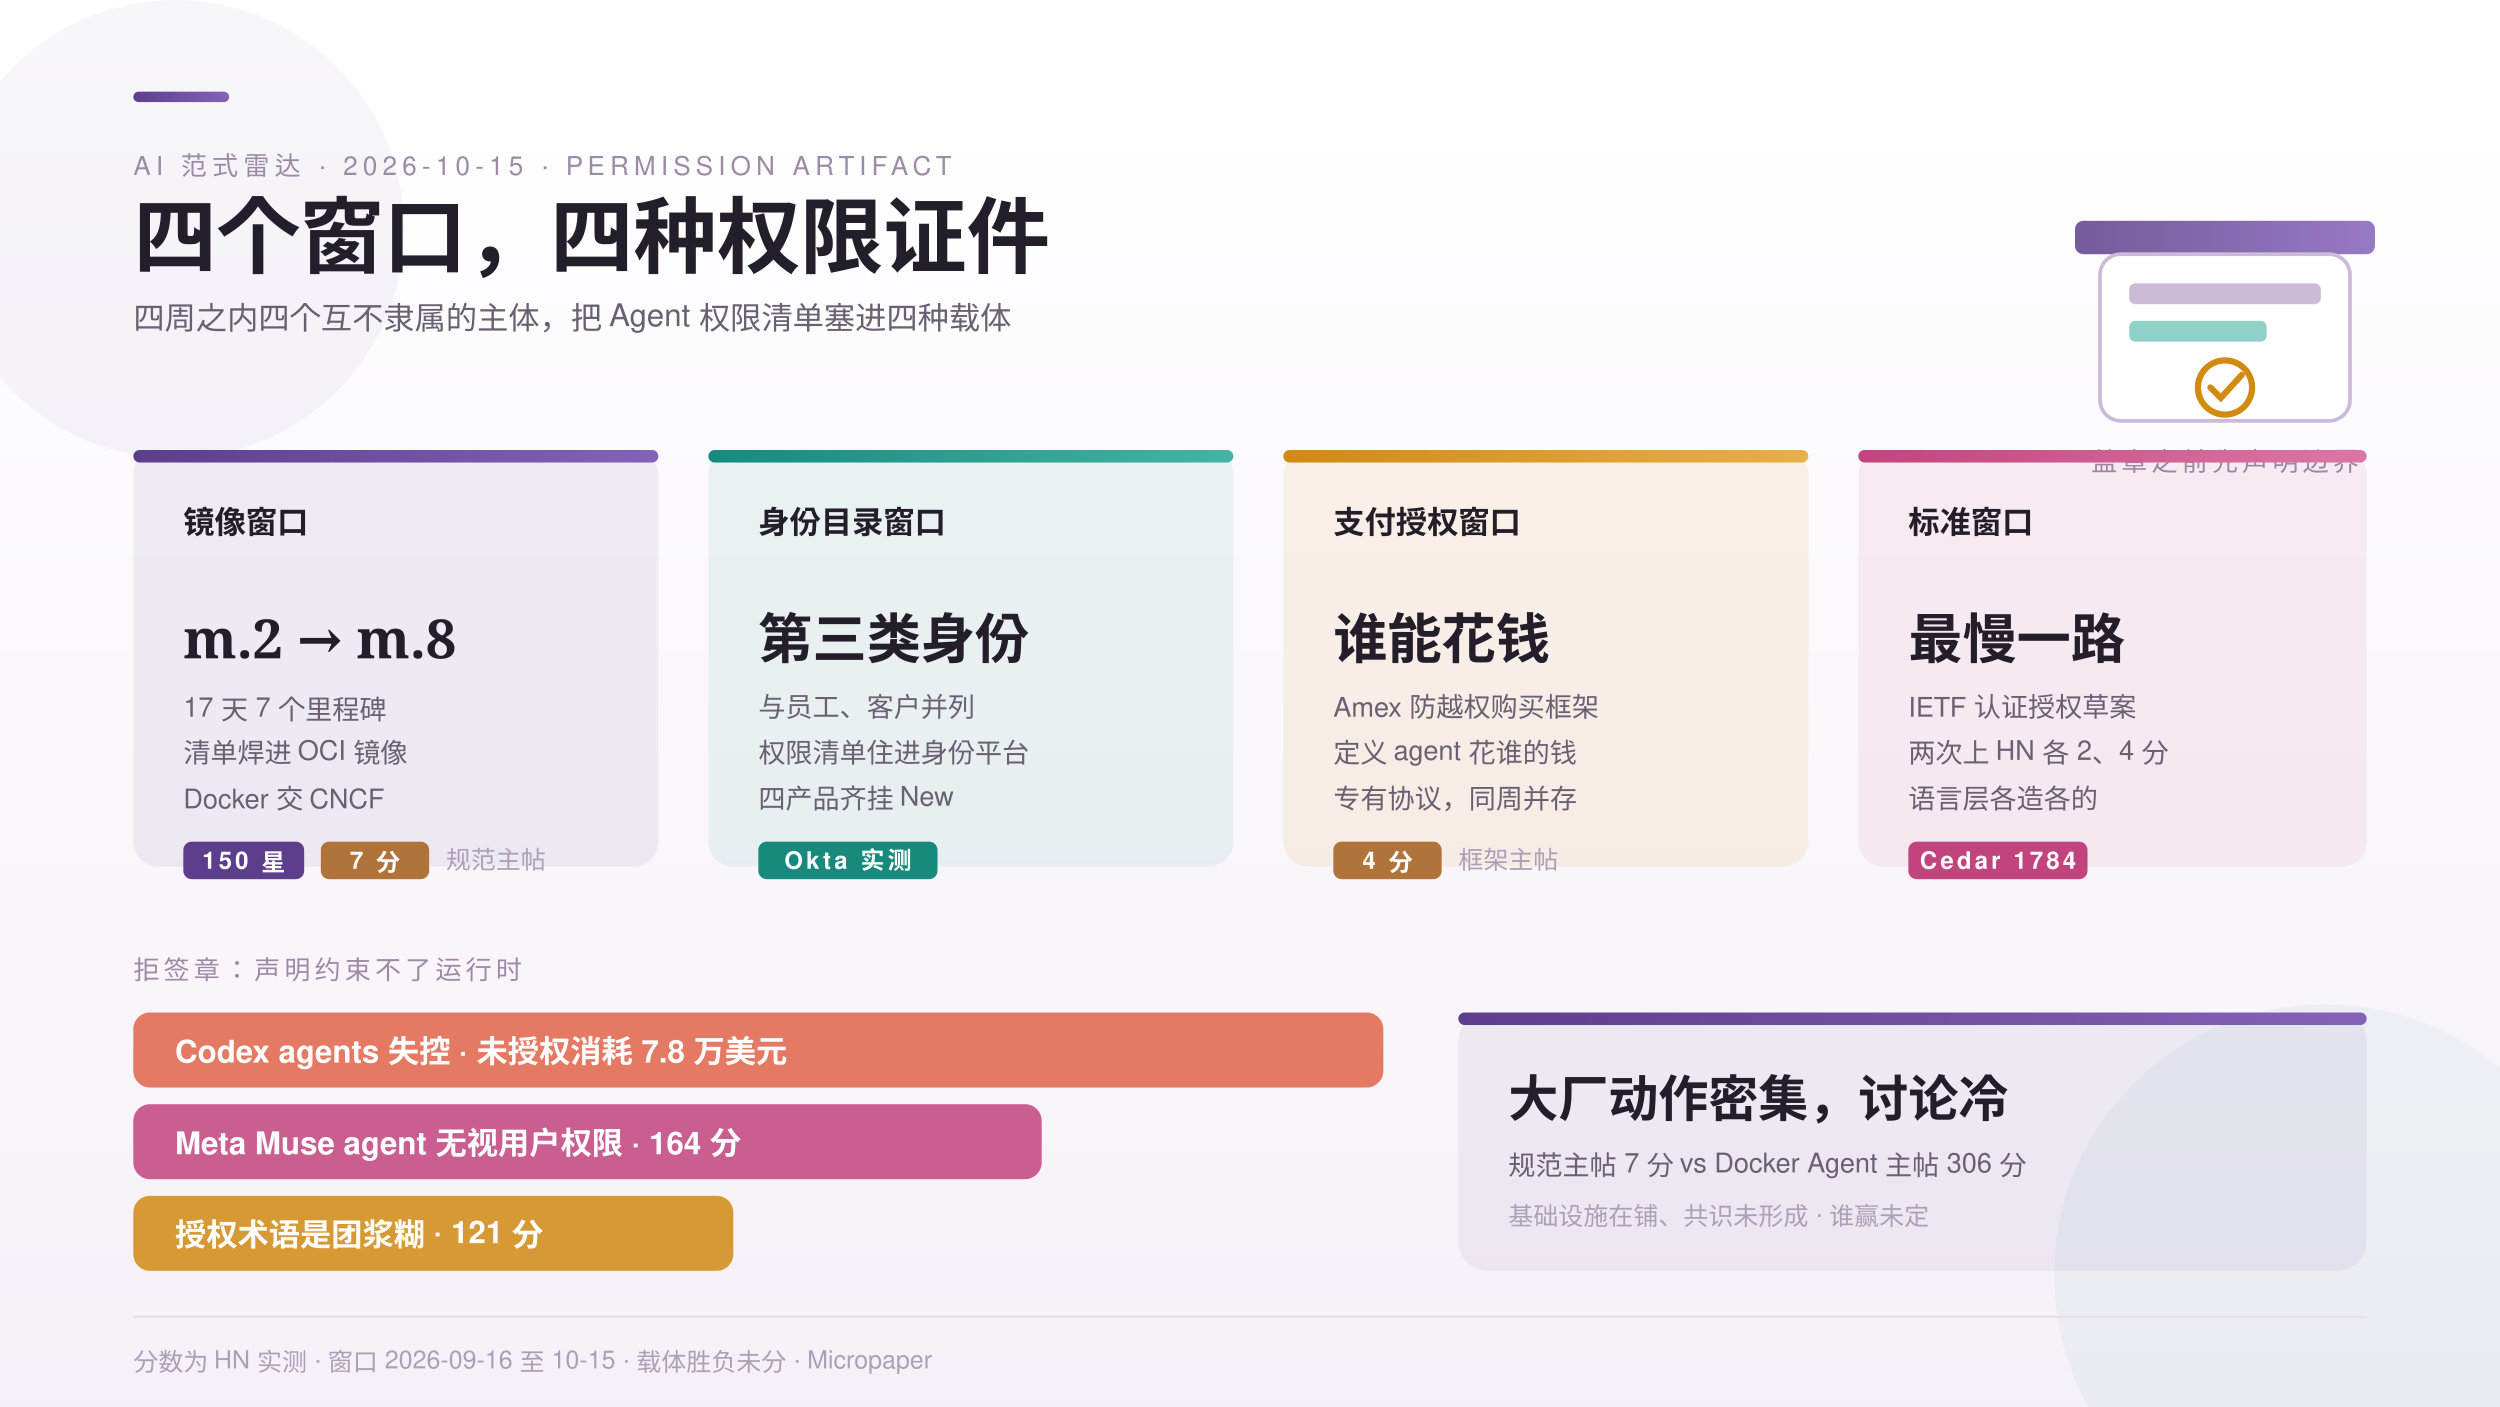
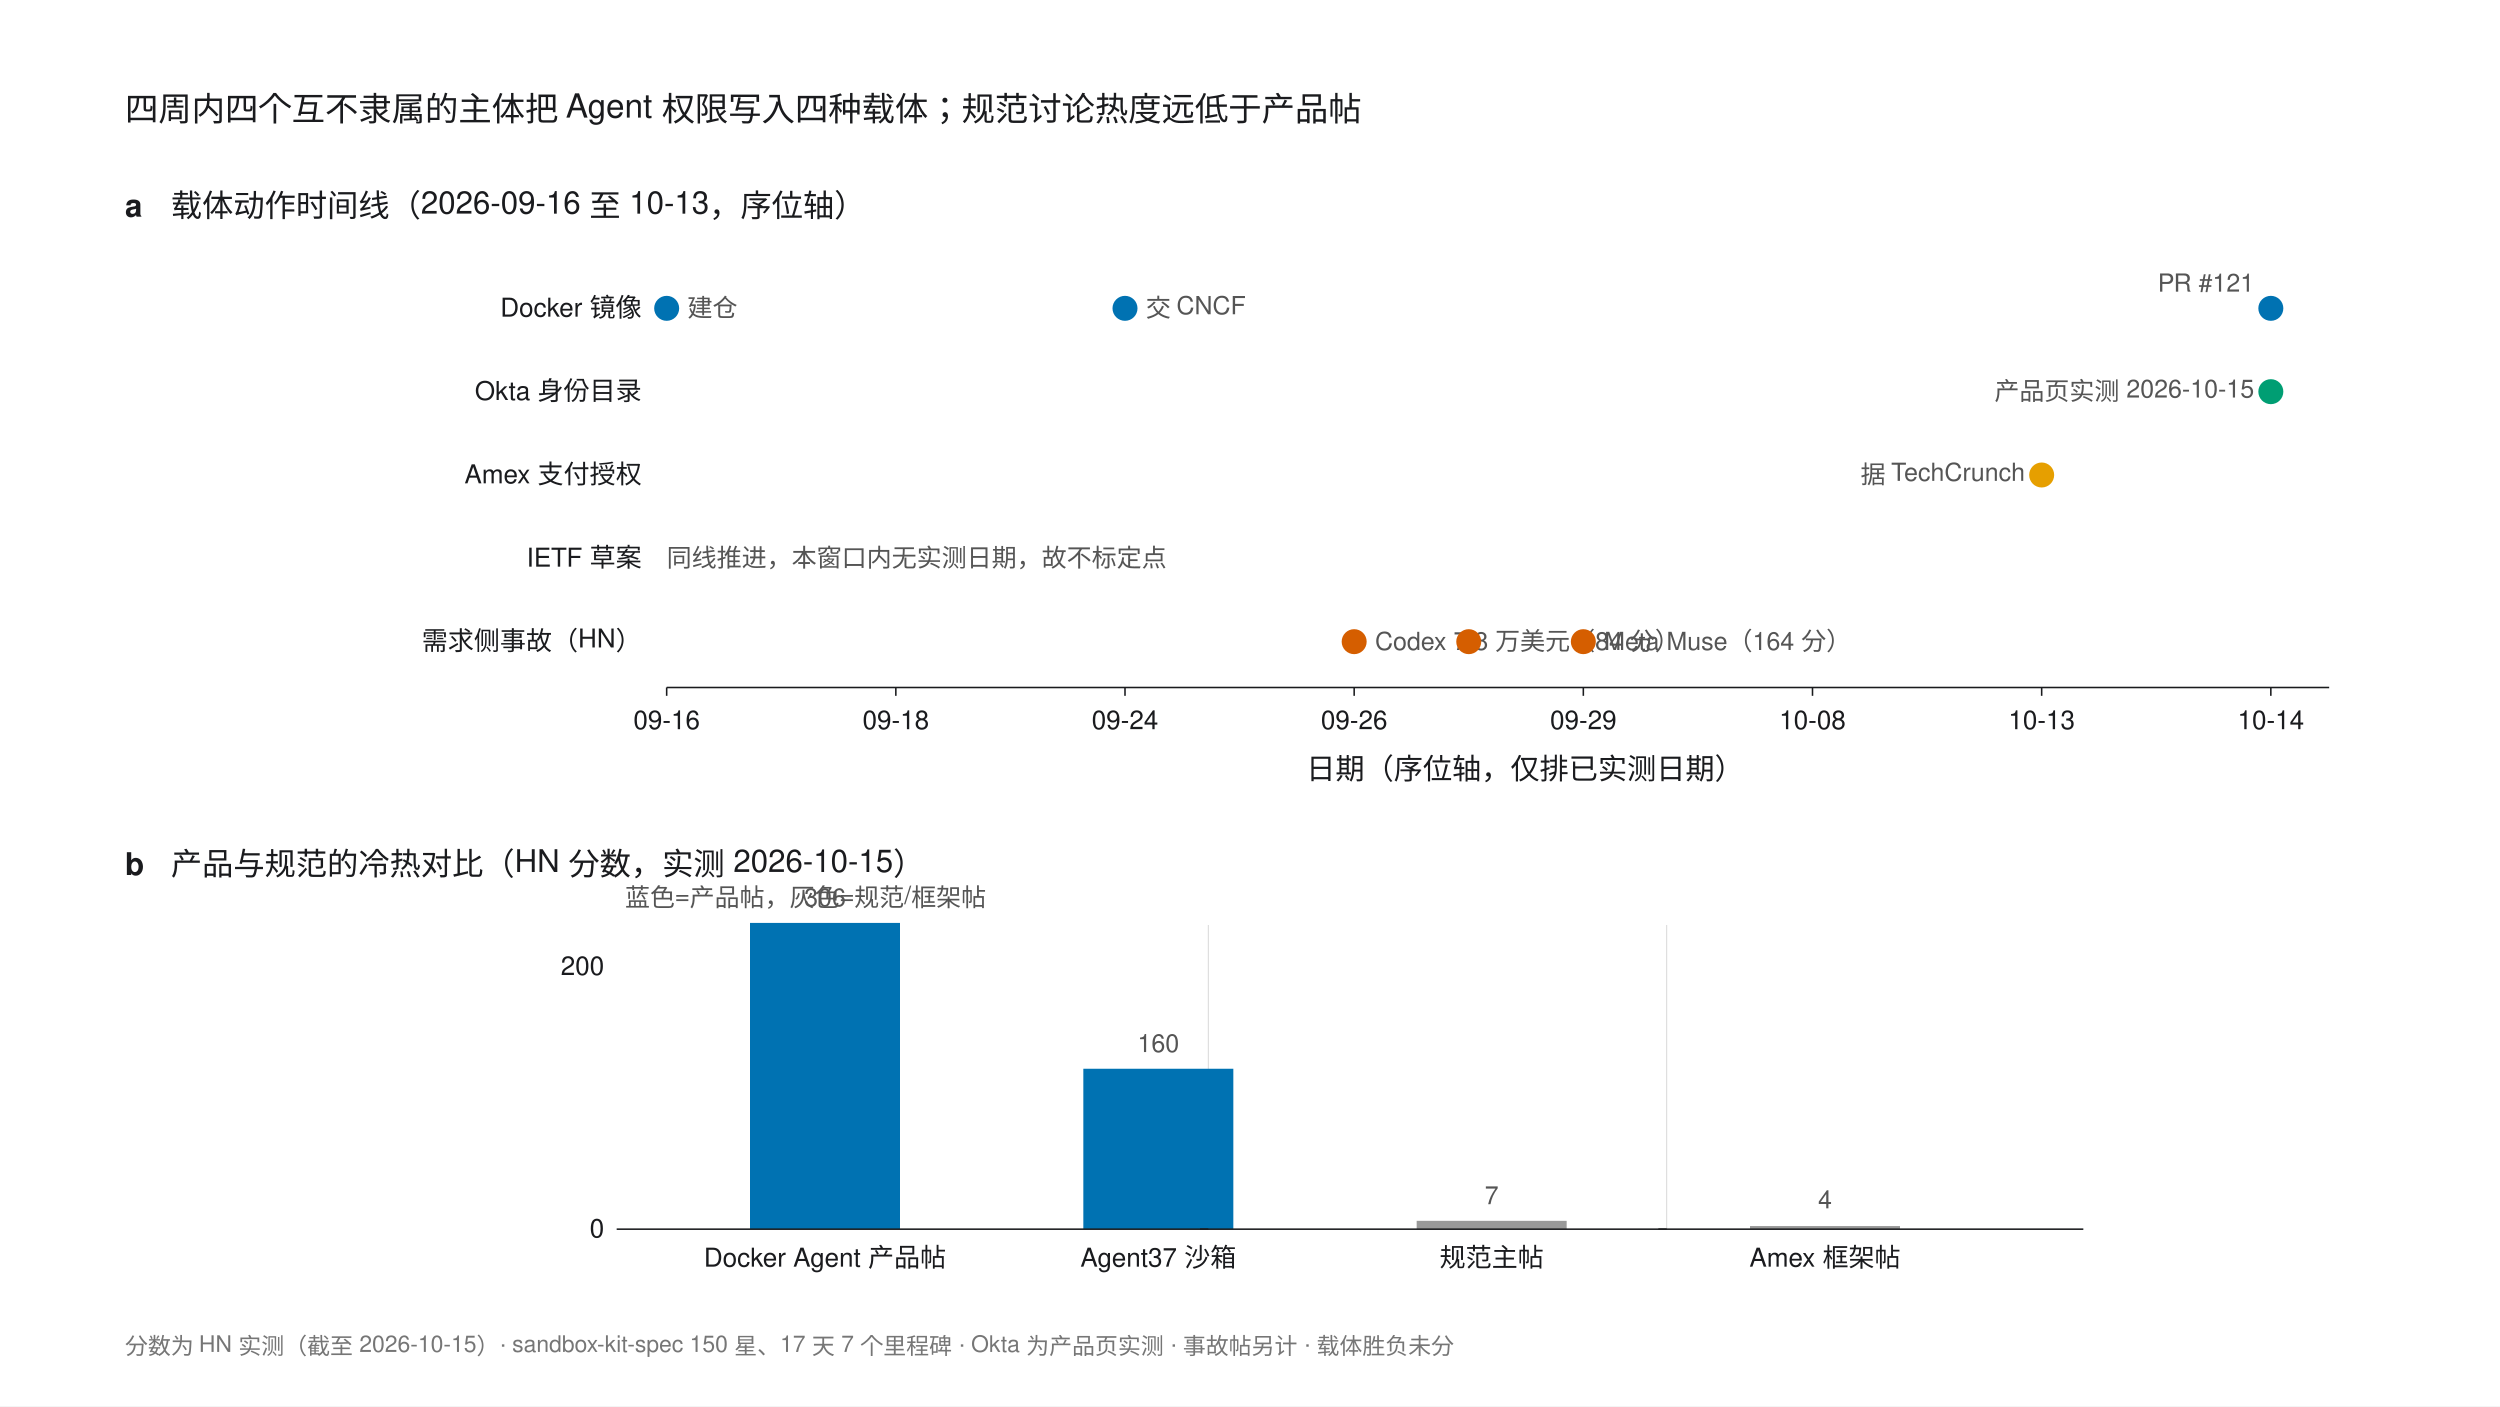
- <svg xmlns="http://www.w3.org/2000/svg" width="1200" height="675" viewBox="0 0 1200 675" font-family="'PingFang SC','Helvetica Neue',Helvetica,'Microsoft YaHei',sans-serif">
-   <defs>
-     <style>
-       .serif { font-family: 'Noto Serif SC','Songti SC','STSong',serif; }
-       .k { font-size: 12.5px; letter-spacing: 2.5px; fill: #9C8AA6; }
-       .rl { font-size: 15px; font-weight: 700; fill: #241E2B; }
-       .ev { font-size: 13px; fill: #6A6072; }
-       .b { font-size: 12px; fill: #ACA0B6; }
-       .hd { font-size: 12.5px; letter-spacing: 2px; fill: #9C8AA6; }
-       .tag { font-size: 11.5px; font-weight: 700; fill: #FFFFFF; letter-spacing: 1.5px; }
-     </style>
-     <linearGradient id="bg" x1="0" y1="0" x2="0" y2="1">
-       <stop offset="0" stop-color="#FFFFFF" />
-       <stop offset="1" stop-color="#F6F1F8" />
-     </linearGradient>
-     <linearGradient id="gViolet" x1="0" y1="0" x2="1" y2="0">
-       <stop offset="0" stop-color="#5D3E8C" />
-       <stop offset="1" stop-color="#8462B8" />
-     </linearGradient>
-     <linearGradient id="gTeal" x1="0" y1="0" x2="1" y2="0">
-       <stop offset="0" stop-color="#178A7D" />
-       <stop offset="1" stop-color="#45B3A5" />
-     </linearGradient>
-     <linearGradient id="gCoral" x1="0" y1="0" x2="1" y2="0">
-       <stop offset="0" stop-color="#E0644A" />
-       <stop offset="1" stop-color="#F0907A" />
-     </linearGradient>
-     <linearGradient id="gAmber" x1="0" y1="0" x2="1" y2="0">
-       <stop offset="0" stop-color="#D18A12" />
-       <stop offset="1" stop-color="#E8B04A" />
-     </linearGradient>
-     <linearGradient id="gRose" x1="0" y1="0" x2="1" y2="0">
-       <stop offset="0" stop-color="#C2447E" />
-       <stop offset="1" stop-color="#DB77A5" />
-     </linearGradient>
-   </defs>
-   <rect width="1200" height="675" fill="url(#bg)" />
-   <circle cx="1116" cy="612" r="130" fill="#178A7D" opacity="0.05" />
-   <circle cx="84" cy="110" r="110" fill="#5D3E8C" opacity="0.05" />
-   <rect x="64" y="44" width="46" height="5" rx="2.5" fill="url(#gViolet)" />
-   <text class="k" x="64" y="84">AI 范式雷达 · 2026-10-15 · PERMISSION ARTIFACT</text>
-   <text class="serif" x="64" y="128" font-size="40" font-weight="700" fill="#241E2B">四个窗口，四种权限证件</text>
-   <text x="64" y="158" font-size="15" fill="#6A6072">四周之内四个互不隶属的主体，把 Agent 权限清单塞进四种载体</text>
-   <g>
-     <rect x="996" y="106" width="144" height="16" rx="4" fill="url(#gViolet)" opacity="0.85" />
-     <rect x="1008" y="122" width="120" height="80" rx="10" fill="#FFFFFF" stroke="#CBBBD8" stroke-width="1.8" />
-     <rect x="1022" y="136" width="92" height="10" rx="3" fill="#CBBBD8" />
-     <rect x="1022" y="154" width="66" height="10" rx="3" fill="#45B3A5" opacity="0.6" />
-     <circle cx="1068" cy="186" r="13" fill="none" stroke="#D18A12" stroke-width="3" />
-     <path d="M 1061 186 l 5 5 l 10 -11" stroke="#D18A12" stroke-width="3" fill="none" stroke-linecap="round" />
-     <text class="hd" x="1068" y="226" text-anchor="middle">盖章之前先声明边界</text>
+ <svg xmlns="http://www.w3.org/2000/svg" width="1200" height="675" viewBox="0 0 1200 675" font-family="'Helvetica Neue',Helvetica,Arial,sans-serif">
+   <rect width="1200" height="675" fill="#FFFFFF" />
+   <text x="60" y="58" font-size="16" fill="#1A1B1E">四周内四个互不隶属的主体把 Agent 权限写入四种载体；规范讨论热度远低于产品帖</text>
+   <text x="60" y="104" font-size="15" font-weight="bold" fill="#1A1B1E">a</text>
+   <text x="82" y="104" font-size="15" fill="#1A1B1E">载体动作时间线（2026-09-16 至 10-13，序位轴）</text>
+   <g stroke="#D9D9D9" stroke-width="0.5">
  </g>
-   <g>
-     <rect x="64" y="216" width="252" height="200" rx="12" fill="#5D3E8C" opacity="0.08" />
-     <rect x="64" y="216" width="252" height="6" rx="3" fill="url(#gViolet)" />
-     <text class="rl" x="88" y="256" fill="#5D3E8C">镜像窗口</text>
-     <text class="serif" x="88" y="316" font-size="26" font-weight="700" fill="#241E2B">m.2 → m.8</text>
-     <text class="ev" x="88" y="344">17 天 7 个里程碑</text>
-     <text class="ev" x="88" y="366">清单焊进 OCI 镜像</text>
-     <text class="ev" x="88" y="388">Docker 交 CNCF</text>
-     <rect x="88" y="404" width="58" height="18" rx="4" fill="#5D3E8C" />
-     <text class="tag" x="117" y="417" text-anchor="middle">150 星</text>
-     <rect x="154" y="404" width="52" height="18" rx="4" fill="#B0743A" />
-     <text class="tag" x="180" y="417" text-anchor="middle">7 分</text>
-     <text class="b" x="214" y="417">规范主帖</text>
+   <line x1="320" y1="330" x2="1118" y2="330" stroke="#1A1B1E" stroke-width="0.75" />
+   <g stroke="#1A1B1E" stroke-width="0.75">
+     <line x1="320" y1="330" x2="320" y2="334" />
+     <line x1="430" y1="330" x2="430" y2="334" />
+     <line x1="540" y1="330" x2="540" y2="334" />
+     <line x1="650" y1="330" x2="650" y2="334" />
+     <line x1="760" y1="330" x2="760" y2="334" />
+     <line x1="870" y1="330" x2="870" y2="334" />
+     <line x1="980" y1="330" x2="980" y2="334" />
+     <line x1="1090" y1="330" x2="1090" y2="334" />
  </g>
-   <g>
-     <rect x="340" y="216" width="252" height="200" rx="12" fill="#178A7D" opacity="0.08" />
-     <rect x="340" y="216" width="252" height="6" rx="3" fill="url(#gTeal)" />
-     <text class="rl" x="364" y="256" fill="#178A7D">身份目录窗口</text>
-     <text class="serif" x="364" y="316" font-size="26" font-weight="700" fill="#241E2B">第三类身份</text>
-     <text class="ev" x="364" y="344">与员工、客户并列</text>
-     <text class="ev" x="364" y="366">权限清单住进身份平台</text>
-     <text class="ev" x="364" y="388">四产品齐挂 New</text>
-     <rect x="364" y="404" width="86" height="18" rx="4" fill="#178A7D" />
-     <text class="tag" x="407" y="417" text-anchor="middle">Okta 实测</text>
+   <g font-size="12.5" fill="#1A1B1E" text-anchor="middle">
+     <text x="320" y="350">09-16</text>
+     <text x="430" y="350">09-18</text>
+     <text x="540" y="350">09-24</text>
+     <text x="650" y="350">09-26</text>
+     <text x="760" y="350">09-29</text>
+     <text x="870" y="350">10-08</text>
+     <text x="980" y="350">10-13</text>
+     <text x="1090" y="350">10-14</text>
  </g>
-   <g>
-     <rect x="616" y="216" width="252" height="200" rx="12" fill="#D18A12" opacity="0.09" />
-     <rect x="616" y="216" width="252" height="6" rx="3" fill="url(#gAmber)" />
-     <text class="rl" x="640" y="256" fill="#9A6A0E">支付授权窗口</text>
-     <text class="serif" x="640" y="316" font-size="26" font-weight="700" fill="#241E2B">谁能花钱</text>
-     <text class="ev" x="640" y="344">Amex 防越权购买框架</text>
-     <text class="ev" x="640" y="366">定义 agent 花谁的钱</text>
-     <text class="ev" x="640" y="388">专有协议，同周并存</text>
-     <rect x="640" y="404" width="52" height="18" rx="4" fill="#B0743A" />
-     <text class="tag" x="666" y="417" text-anchor="middle">4 分</text>
-     <text class="b" x="700" y="417">框架主帖</text>
+   <text x="732" y="374" font-size="14" fill="#1A1B1E" text-anchor="middle">日期（序位轴，仅排已实测日期）</text>
+   <g font-size="12.5" fill="#1A1B1E" text-anchor="end">
+     <text x="308" y="152">Docker 镜像</text>
+     <text x="308" y="192">Okta 身份目录</text>
+     <text x="308" y="232">Amex 支付授权</text>
+     <text x="308" y="272">IETF 草案</text>
+     <text x="308" y="312">需求侧事故（HN）</text>
  </g>
-   <g>
-     <rect x="892" y="216" width="244" height="200" rx="12" fill="#C2447E" opacity="0.08" />
-     <rect x="892" y="216" width="244" height="6" rx="3" fill="url(#gRose)" />
-     <text class="rl" x="916" y="256" fill="#C2447E">标准窗口</text>
-     <text class="serif" x="916" y="316" font-size="26" font-weight="700" fill="#241E2B">最慢一路</text>
-     <text class="ev" x="916" y="344">IETF 认证授权草案</text>
-     <text class="ev" x="916" y="366">两次上 HN 各 2、4 分</text>
-     <text class="ev" x="916" y="388">语言层各造各的</text>
-     <rect x="916" y="404" width="86" height="18" rx="4" fill="#C2447E" />
-     <text class="tag" x="959" y="417" text-anchor="middle">Cedar 1784</text>
+   <circle cx="320" cy="148" r="6" fill="#0072B2" />
+   <circle cx="540" cy="148" r="6" fill="#0072B2" />
+   <circle cx="1090" cy="148" r="6" fill="#0072B2" />
+   <text x="330" y="152" font-size="12" fill="#555">建仓</text>
+   <text x="550" y="152" font-size="12" fill="#555">交 CNCF</text>
+   <text x="1082" y="140" font-size="12" fill="#555" text-anchor="end">PR #121</text>
+   <circle cx="1090" cy="188" r="6" fill="#009E73" />
+   <text x="1082" y="192" font-size="12" fill="#555" text-anchor="end">产品页实测 2026-10-15</text>
+   <circle cx="980" cy="228" r="6" fill="#E69F00" />
+   <text x="972" y="232" font-size="12" fill="#555" text-anchor="end">据 TechCrunch</text>
+   <text x="320" y="272" font-size="12" fill="#555">同线推进，本窗口内无实测日期，故不标定点</text>
+   <circle cx="650" cy="308" r="6" fill="#D55E00" />
+   <text x="660" y="312" font-size="12" fill="#555">Codex 7.8 万美元（84 分）</text>
+   <circle cx="705" cy="308" r="6" fill="#D55E00" />
+   <circle cx="760" cy="308" r="6" fill="#D55E00" />
+   <text x="770" y="312" font-size="12" fill="#555">Meta Muse（164 分）</text>
+   <text x="60" y="420" font-size="15" font-weight="bold" fill="#1A1B1E">b</text>
+   <text x="82" y="420" font-size="15" fill="#1A1B1E">产品与规范的冷热对比（HN 分数，实测 2026-10-15）</text>
+   <g stroke="#D9D9D9" stroke-width="0.5">
+     <line x1="580" y1="444" x2="580" y2="590" />
+     <line x1="800" y1="444" x2="800" y2="590" />
  </g>
-   <g>
-     <text class="hd" x="64" y="470">拒签章：声明约束不了运行时</text>
-     <rect x="64" y="486" width="600" height="36" rx="8" fill="#E0644A" opacity="0.85" />
-     <text x="84" y="510" font-size="15" font-weight="700" fill="#FFFFFF">Codex agents 失控 · 未授权消耗 7.8 万美元</text>
-     <rect x="64" y="530" width="436" height="36" rx="8" fill="#C2447E" opacity="0.85" />
-     <text x="84" y="554" font-size="15" font-weight="700" fill="#FFFFFF">Meta Muse agent 无视用户权限 · 164 分</text>
-     <rect x="64" y="574" width="288" height="36" rx="8" fill="#D18A12" opacity="0.85" />
-     <text x="84" y="598" font-size="15" font-weight="700" fill="#FFFFFF">授权术语是团浆糊 · 121 分</text>
+   <rect x="360" y="443" width="72" height="147" fill="#0072B2" />
+   <text x="396" y="435" font-size="12" fill="#555" text-anchor="middle">306</text>
+   <text x="396" y="608" font-size="12.5" fill="#1A1B1E" text-anchor="middle">Docker Agent 产品帖</text>
+   <rect x="520" y="513" width="72" height="77" fill="#0072B2" />
+   <text x="556" y="505" font-size="12" fill="#555" text-anchor="middle">160</text>
+   <text x="556" y="608" font-size="12.5" fill="#1A1B1E" text-anchor="middle">Agent37 沙箱</text>
+   <rect x="680" y="586" width="72" height="4" fill="#999999" />
+   <text x="716" y="578" font-size="12" fill="#555" text-anchor="middle">7</text>
+   <text x="716" y="608" font-size="12.5" fill="#1A1B1E" text-anchor="middle">规范主帖</text>
+   <rect x="840" y="588.5" width="72" height="1.5" fill="#999999" />
+   <text x="876" y="580" font-size="12" fill="#555" text-anchor="middle">4</text>
+   <text x="876" y="608" font-size="12.5" fill="#1A1B1E" text-anchor="middle">Amex 框架帖</text>
+   <line x1="300" y1="590" x2="1000" y2="590" stroke="#1A1B1E" stroke-width="0.75" />
+   <g stroke="#1A1B1E" stroke-width="0.75">
+     <line x1="300" y1="590" x2="296" y2="590" />
+     <line x1="580" y1="590" x2="576" y2="590" />
+     <line x1="800" y1="590" x2="796" y2="590" />
  </g>
-   <g>
-     <rect x="700" y="486" width="436" height="124" rx="14" fill="#5D3E8C" opacity="0.07" />
-     <rect x="700" y="486" width="436" height="6" rx="3" fill="url(#gViolet)" />
-     <text class="serif" x="724" y="536" font-size="24" font-weight="700" fill="#241E2B">大厂动作密集，讨论冷</text>
-     <text class="ev" x="724" y="564">规范主帖 7 分 vs Docker Agent 主帖 306 分</text>
-     <text class="b" x="724" y="588">基础设施在铺、共识未形成 · 谁赢未定</text>
+   <g font-size="12.5" fill="#1A1B1E" text-anchor="end">
+     <text x="290" y="594">0</text>
+     <text x="290" y="468">200</text>
  </g>
-   <line x1="64" y1="632" x2="1136" y2="632" stroke="#E7DEED" />
-   <text class="b" x="64" y="658">分数为 HN 实测 · 窗口 2026-09-16 至 10-15 · 载体胜负未分 · Micropaper</text>
+   <text x="300" y="435" font-size="12" fill="#555">蓝色=产品帖，灰色=规范/框架帖</text>
+   <text x="60" y="650" font-size="11" fill="#767676">分数为 HN 实测（截至 2026-10-15）· sandbox-kit-spec 150 星、17 天 7 个里程碑 · Okta 为产品页实测 · 事故帖另计 · 载体胜负未分</text>
</svg>
